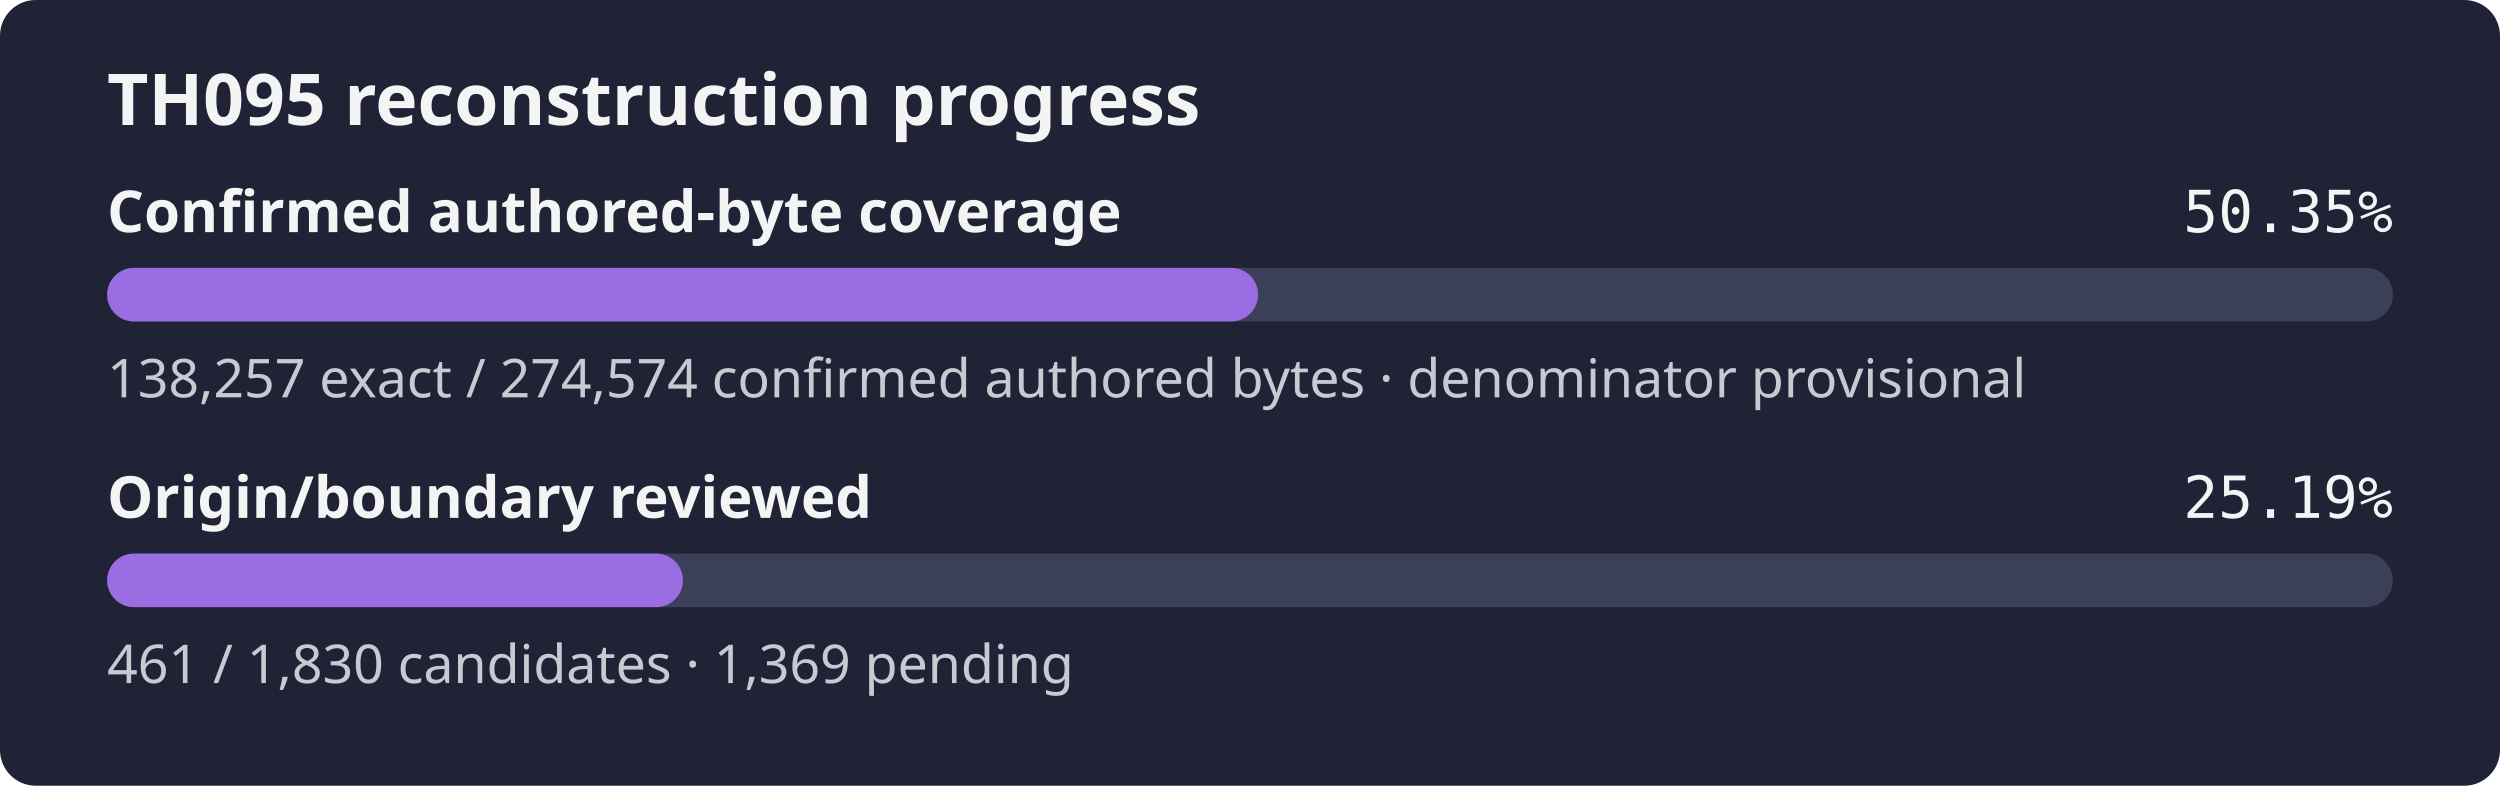
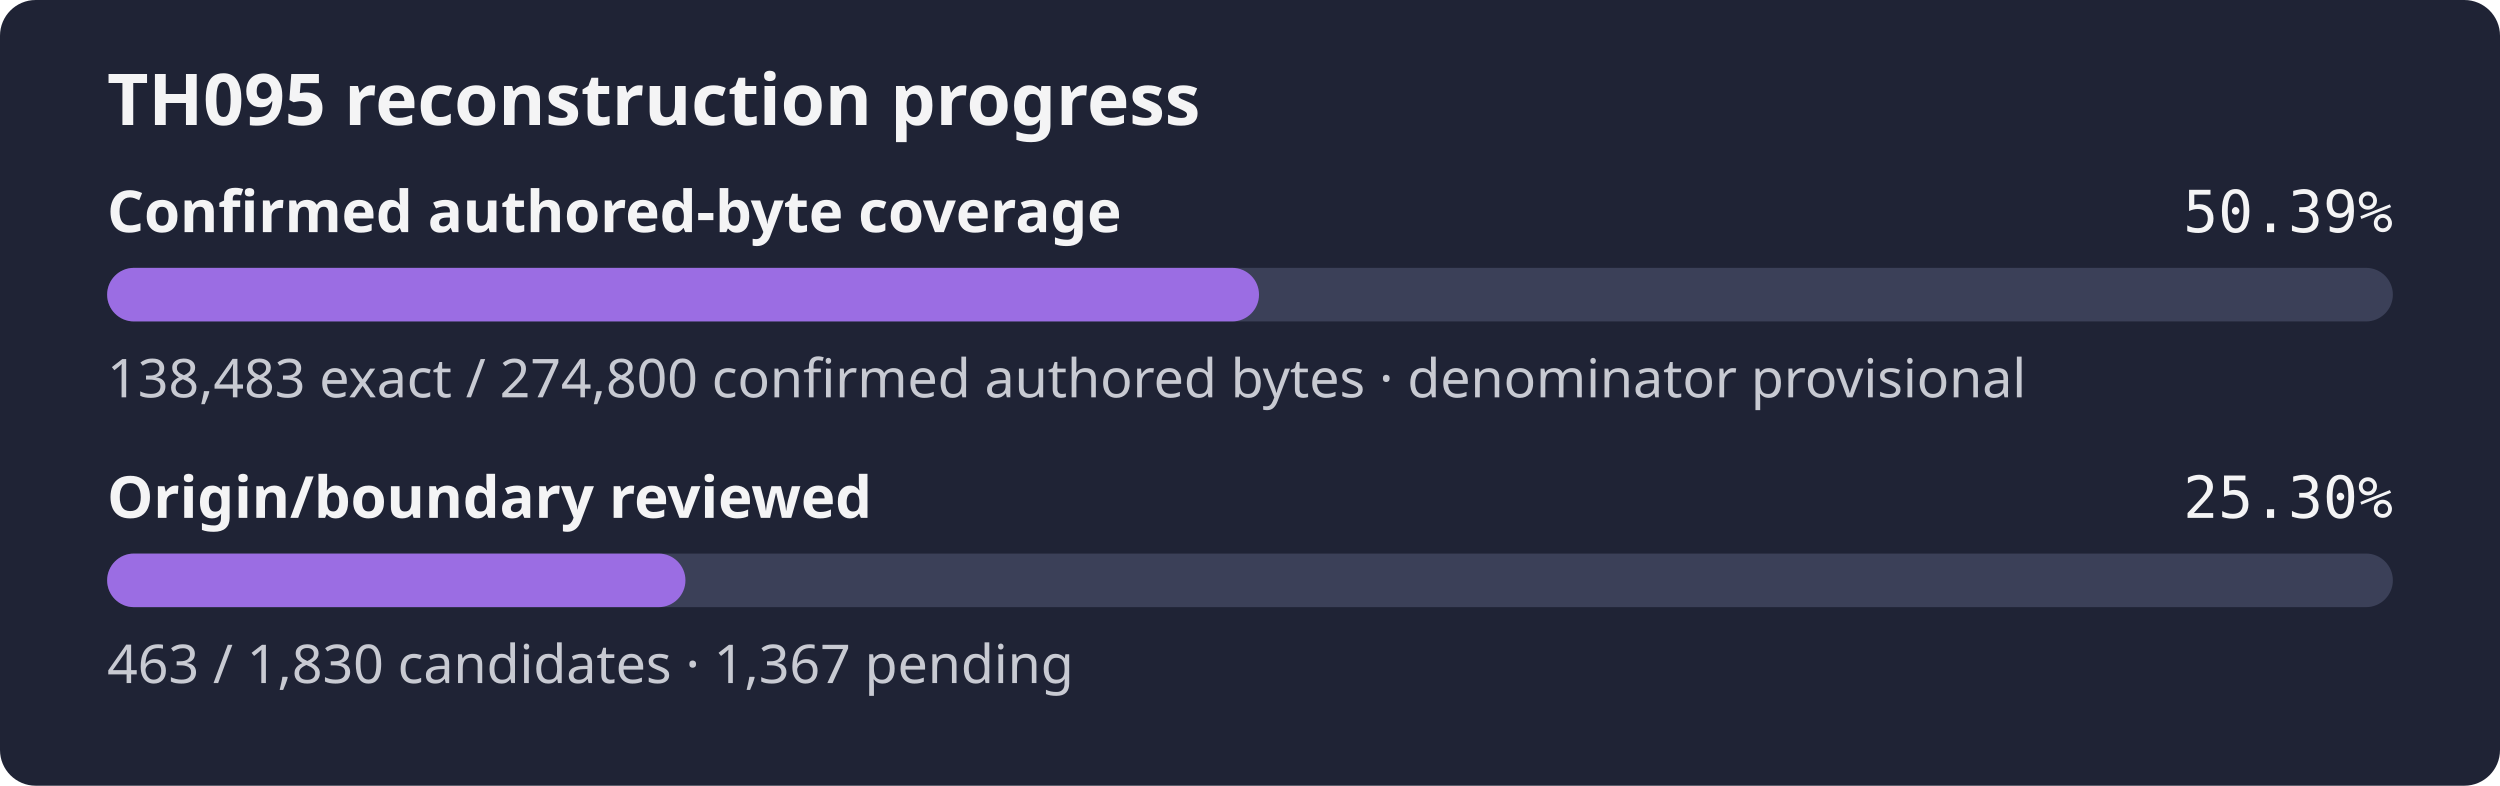
- <svg xmlns="http://www.w3.org/2000/svg" width="560" height="176" role="img" aria-label="TH095 reconstruction progress: 50.35% of the confirmed authored-byte set is exact, origin review 25.19%">
+ <svg xmlns="http://www.w3.org/2000/svg" width="560" height="176" role="img" aria-label="TH095 reconstruction progress: 50.39% of the confirmed authored-byte set is exact, origin review 25.30%">
  <rect width="560" height="176" rx="8" fill="#1f2335" />
  <text x="24" y="28" fill="#f4f4f5" font-family="sans-serif" font-size="16" font-weight="600">TH095 reconstruction progress</text>
  <text x="24" y="52" fill="#f4f4f5" font-family="sans-serif" font-size="13" font-weight="600">Confirmed authored-byte coverage</text>
-   <text x="536" y="52" fill="#f4f4f5" text-anchor="end" font-family="monospace" font-size="13">50.35%</text>
+   <text x="536" y="52" fill="#f4f4f5" text-anchor="end" font-family="monospace" font-size="13">50.39%</text>
  <rect x="24" y="60" width="512" height="12" rx="6" fill="#3b4058" />
-   <rect x="24" y="60" width="257.81" height="12" rx="6" fill="#9b6de3" />
-   <text x="24" y="89" fill="#c8cad2" font-family="sans-serif" font-size="12">138,257 exact / 274,574 confirmed authored bytes · denominator provisional</text>
+   <rect x="24" y="60" width="258.02" height="12" rx="6" fill="#9b6de3" />
+   <text x="24" y="89" fill="#c8cad2" font-family="sans-serif" font-size="12">138,483 exact / 274,800 confirmed authored bytes · denominator provisional</text>
  <text x="24" y="116" fill="#f4f4f5" font-family="sans-serif" font-size="13" font-weight="600">Origin/boundary reviewed</text>
-   <text x="536" y="116" fill="#f4f4f5" text-anchor="end" font-family="monospace" font-size="13">25.19%</text>
+   <text x="536" y="116" fill="#f4f4f5" text-anchor="end" font-family="monospace" font-size="13">25.30%</text>
  <rect x="24" y="124" width="512" height="12" rx="6" fill="#3b4058" />
-   <rect x="24" y="124" width="128.98" height="12" rx="6" fill="#9b6de3" />
-   <text x="24" y="153" fill="#c8cad2" font-family="sans-serif" font-size="12">461 / 1,830 candidates · 1,369 pending</text>
+   <rect x="24" y="124" width="129.54" height="12" rx="6" fill="#9b6de3" />
+   <text x="24" y="153" fill="#c8cad2" font-family="sans-serif" font-size="12">463 / 1,830 candidates · 1,367 pending</text>
</svg>
